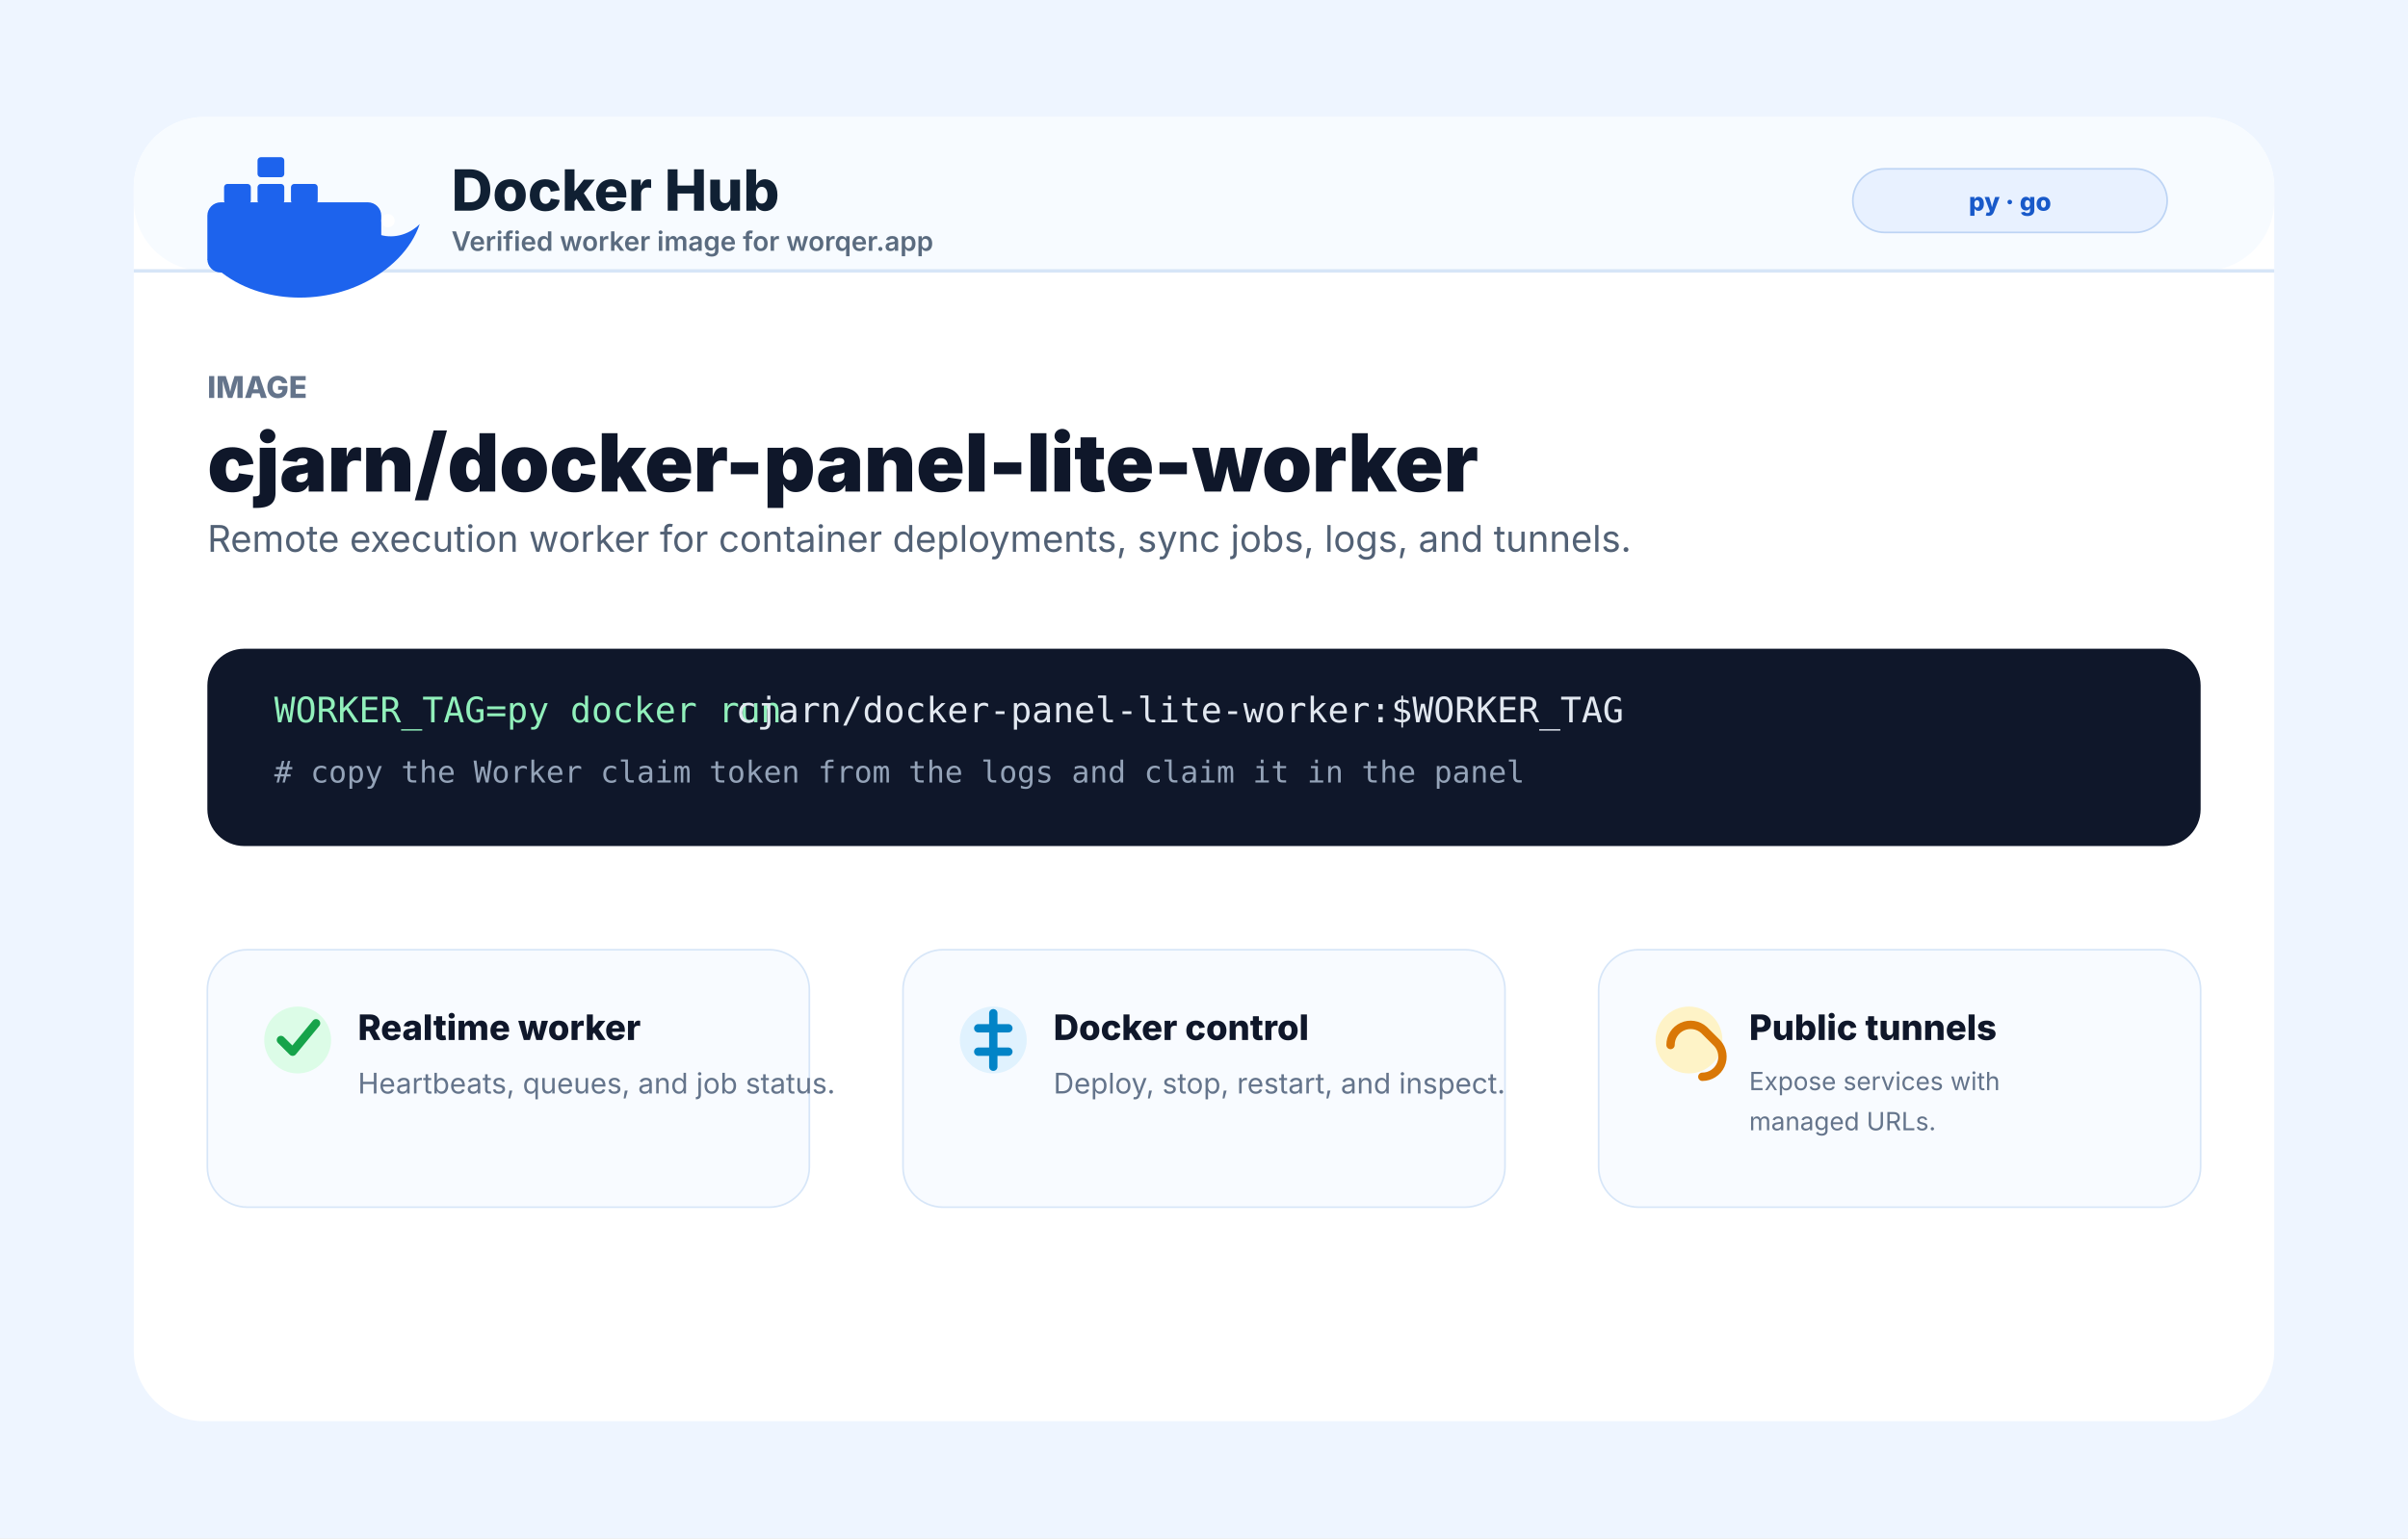
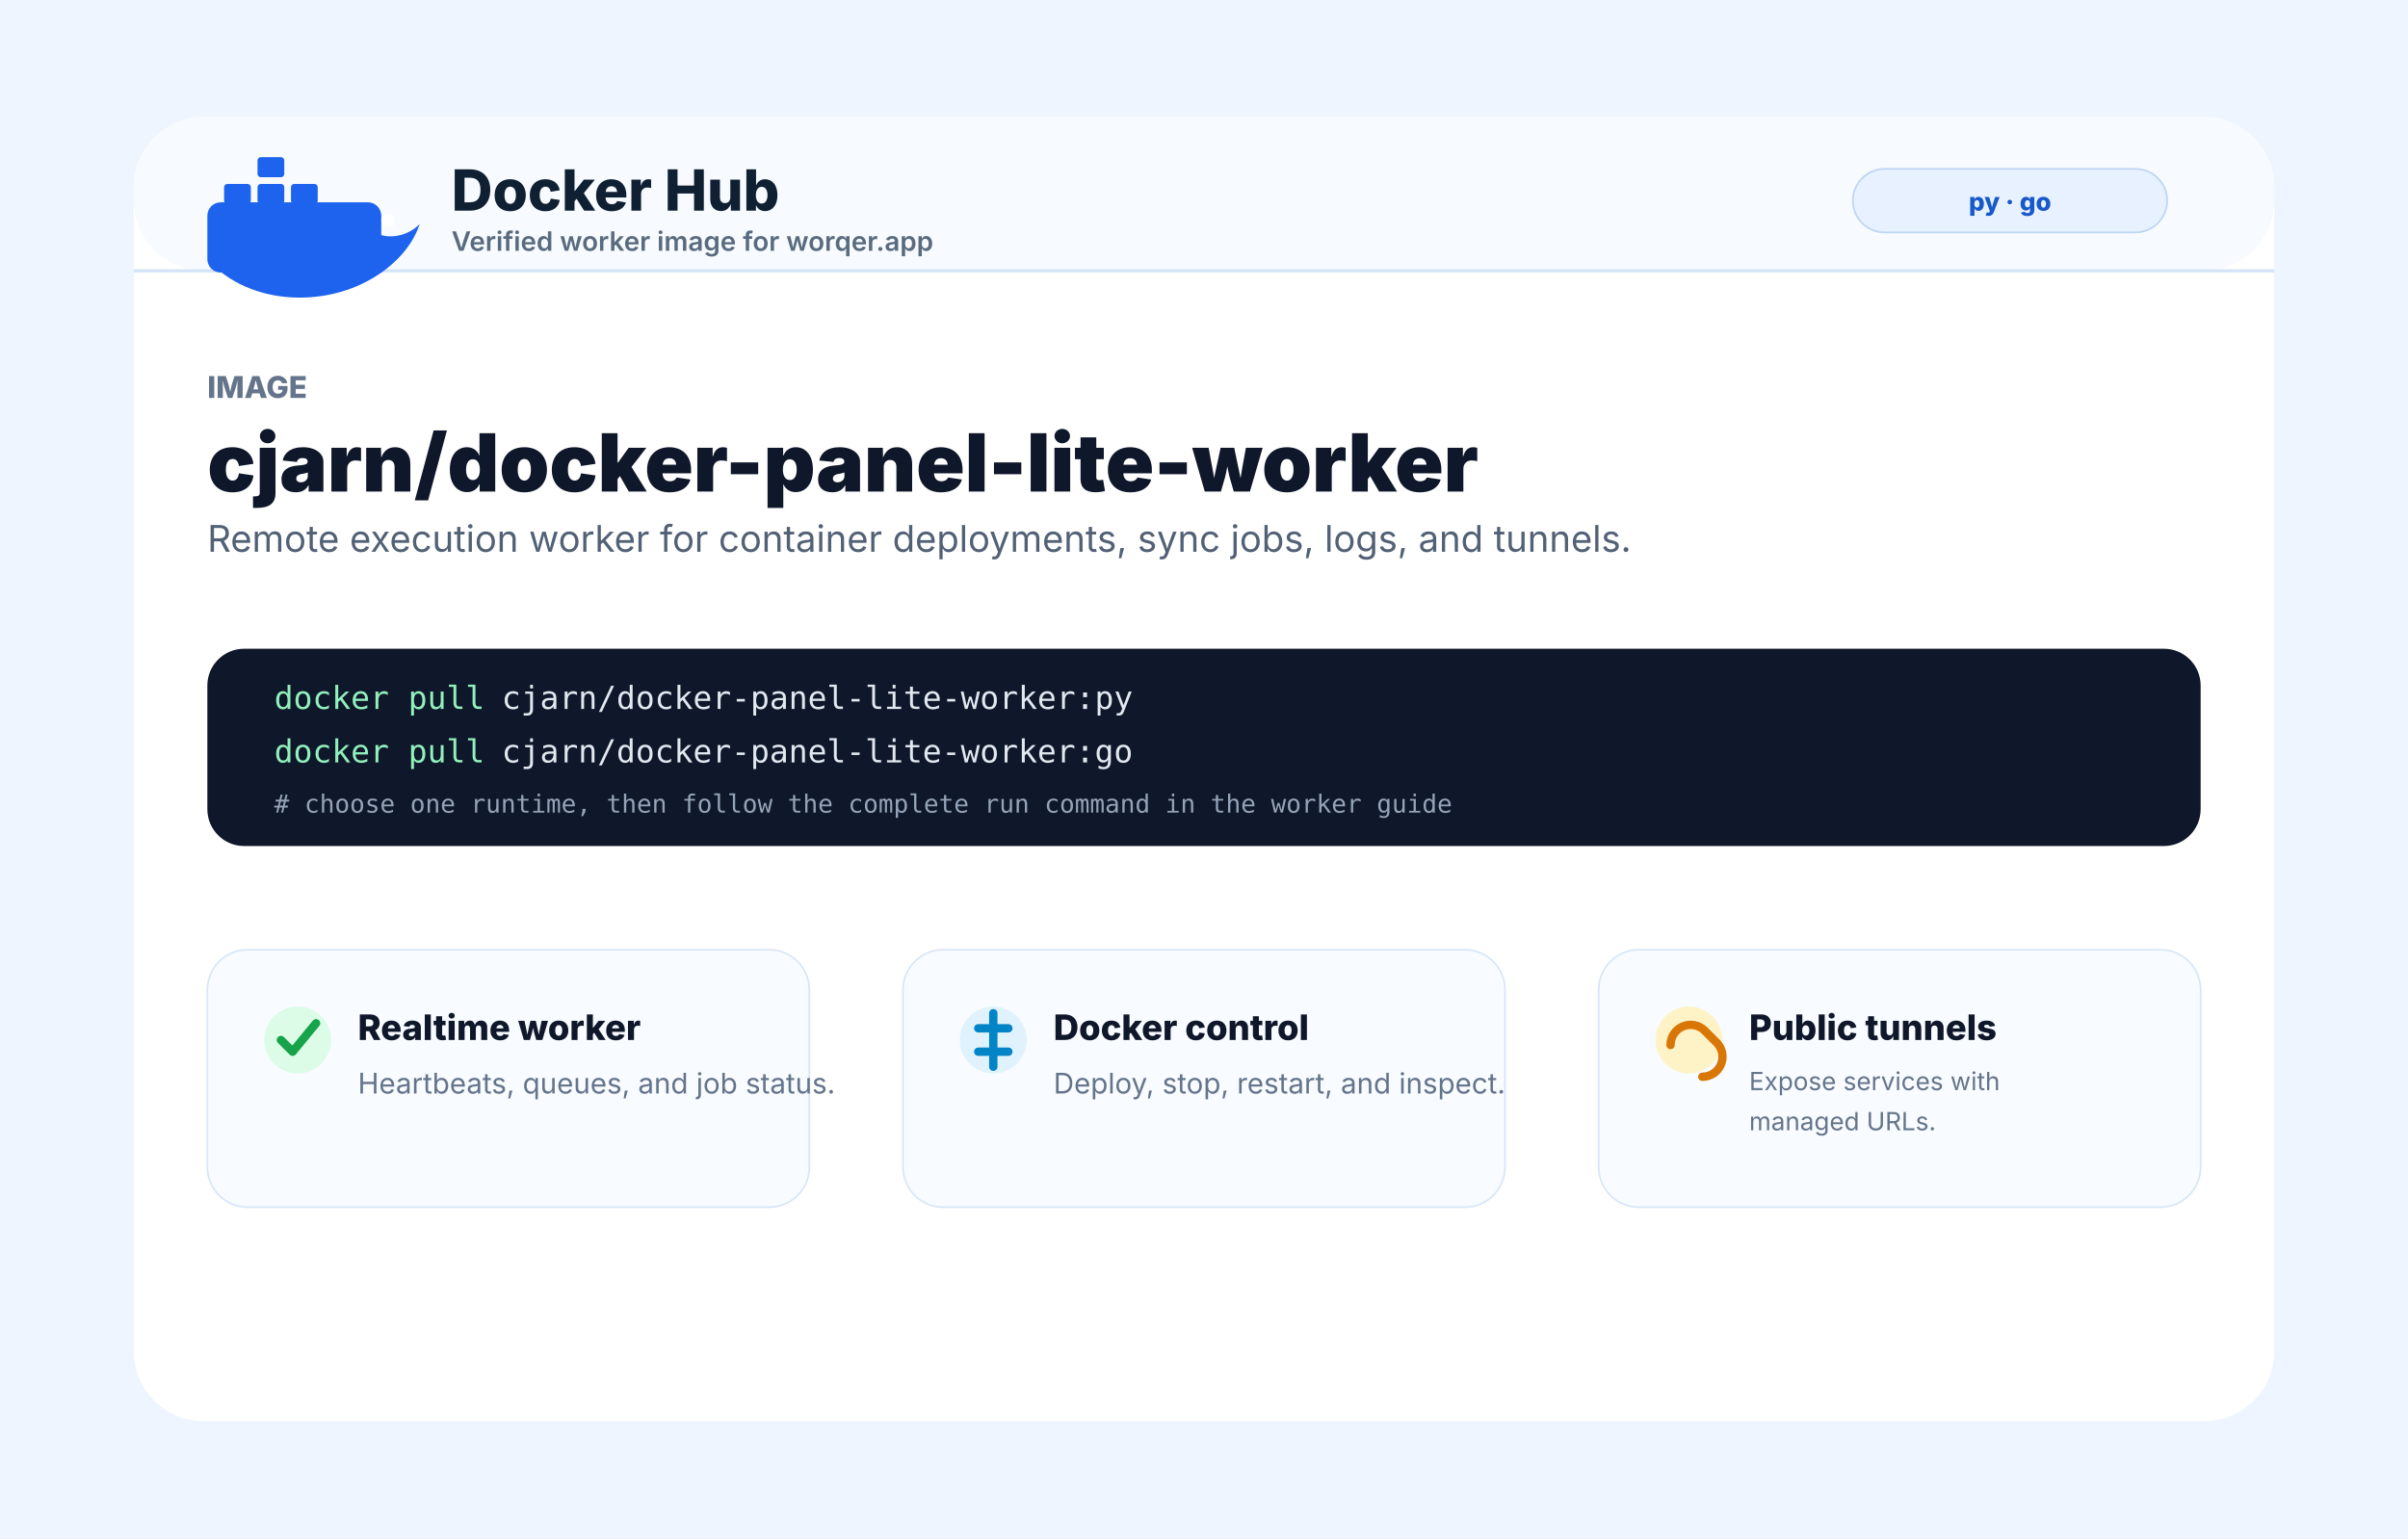
<svg xmlns="http://www.w3.org/2000/svg" width="1440" height="920" viewBox="0 0 1440 920" role="img" aria-labelledby="title desc">
  <rect width="1440" height="920" fill="#eef5ff" />
  <rect x="80" y="70" width="1280" height="780" rx="42" fill="#ffffff" />
  <rect x="80" y="70" width="1280" height="92" rx="42" fill="#f7fbff" />
  <path d="M80 162h1280" stroke="#d6e5f7" stroke-width="2" />
  <g transform="translate(124 101)">
    <rect x="0" y="20" width="104" height="42" rx="8" fill="#1d63ed" />
    <rect x="10" y="9" width="16" height="12" rx="2" fill="#1d63ed" />
    <rect x="30" y="9" width="16" height="12" rx="2" fill="#1d63ed" />
    <rect x="50" y="9" width="16" height="12" rx="2" fill="#1d63ed" />
    <rect x="30" y="-7" width="16" height="12" rx="2" fill="#1d63ed" />
    <path d="M14 45c17 22 65 23 88-6 8 3 18 1 25-6-5 15-18 28-35 36-30 14-70 10-92-15 5 0 10-3 14-9Z" fill="#1d63ed" />
    <circle cx="108" cy="31" r="4" fill="#ffffff" />
  </g>
  <text x="270" y="126" font-family="Inter, Arial, sans-serif" font-size="34" font-weight="800" fill="#102033">Docker Hub</text>
  <text x="270" y="150" font-family="Inter, Arial, sans-serif" font-size="16" font-weight="600" fill="#5a6b7f">Verified worker image for worqer.app</text>
  <rect x="1108" y="101" width="188" height="38" rx="19" fill="#e8f1ff" stroke="#bdd4f4" />
  <text x="1202" y="126" text-anchor="middle" font-family="Inter, Arial, sans-serif" font-size="15" font-weight="800" fill="#1859c9">py · go</text>
  <text x="124" y="238" font-family="Inter, Arial, sans-serif" font-size="18" font-weight="800" fill="#64748b">IMAGE</text>
  <text x="124" y="294" font-family="Inter, Arial, sans-serif" font-size="48" font-weight="850" fill="#0f172a">cjarn/docker-panel-lite-worker</text>
  <text x="124" y="330" font-family="Inter, Arial, sans-serif" font-size="22" fill="#526175">Remote execution worker for container deployments, sync jobs, logs, and tunnels.</text>
  <rect x="124" y="388" width="1192" height="118" rx="22" fill="#0f172a" />
-   <text x="164" y="432" font-family="SFMono-Regular, Menlo, Consolas, monospace" font-size="21" fill="#91f0bb">WORKER_TAG=py docker run</text>
-   <text x="440" y="432" font-family="SFMono-Regular, Menlo, Consolas, monospace" font-size="21" fill="#e2e8f0">cjarn/docker-panel-lite-worker:$WORKER_TAG</text>
-   <text x="164" y="468" font-family="SFMono-Regular, Menlo, Consolas, monospace" font-size="18" fill="#94a3b8"># copy the Worker claim token from the logs and claim it in the panel</text>
+   <text x="164" y="424" font-family="SFMono-Regular, Menlo, Consolas, monospace" font-size="19" fill="#91f0bb">docker pull</text>
+   <text x="300" y="424" font-family="SFMono-Regular, Menlo, Consolas, monospace" font-size="19" fill="#e2e8f0">cjarn/docker-panel-lite-worker:py</text>
+   <text x="164" y="456" font-family="SFMono-Regular, Menlo, Consolas, monospace" font-size="19" fill="#91f0bb">docker pull</text>
+   <text x="300" y="456" font-family="SFMono-Regular, Menlo, Consolas, monospace" font-size="19" fill="#e2e8f0">cjarn/docker-panel-lite-worker:go</text>
+   <text x="164" y="486" font-family="SFMono-Regular, Menlo, Consolas, monospace" font-size="15" fill="#94a3b8"># choose one runtime, then follow the complete run command in the worker guide</text>
  <g transform="translate(124 568)">
    <rect width="360" height="154" rx="24" fill="#f8fbff" stroke="#d7e6f8" />
    <circle cx="54" cy="54" r="20" fill="#dcfce7" />
    <path d="m44 54 7 7 14-17" fill="none" stroke="#16a34a" stroke-width="5" stroke-linecap="round" stroke-linejoin="round" />
    <text x="90" y="54" font-family="Inter, Arial, sans-serif" font-size="21" font-weight="800" fill="#0f172a">Realtime worker</text>
    <text x="90" y="86" font-family="Inter, Arial, sans-serif" font-size="17" fill="#64748b">Heartbeats, queues, and job status.</text>
  </g>
  <g transform="translate(540 568)">
    <rect width="360" height="154" rx="24" fill="#f8fbff" stroke="#d7e6f8" />
    <circle cx="54" cy="54" r="20" fill="#e0f2fe" />
    <path d="M45 61h18M45 47h18M54 38v32" stroke="#0284c7" stroke-width="5" stroke-linecap="round" />
    <text x="90" y="54" font-family="Inter, Arial, sans-serif" font-size="21" font-weight="800" fill="#0f172a">Docker control</text>
    <text x="90" y="86" font-family="Inter, Arial, sans-serif" font-size="17" fill="#64748b">Deploy, stop, restart, and inspect.</text>
  </g>
  <g transform="translate(956 568)">
    <rect width="360" height="154" rx="24" fill="#f8fbff" stroke="#d7e6f8" />
    <circle cx="54" cy="54" r="20" fill="#fef3c7" />
    <path d="M43 57a12 12 0 0 1 20-9l8 8a12 12 0 0 1-9 20" fill="none" stroke="#d97706" stroke-width="5" stroke-linecap="round" />
    <text x="90" y="54" font-family="Inter, Arial, sans-serif" font-size="21" font-weight="800" fill="#0f172a">Public tunnels</text>
    <text x="90" y="84" font-family="Inter, Arial, sans-serif" font-size="15" fill="#64748b">Expose services with</text>
    <text x="90" y="108" font-family="Inter, Arial, sans-serif" font-size="15" fill="#64748b">managed URLs.</text>
  </g>
</svg>
